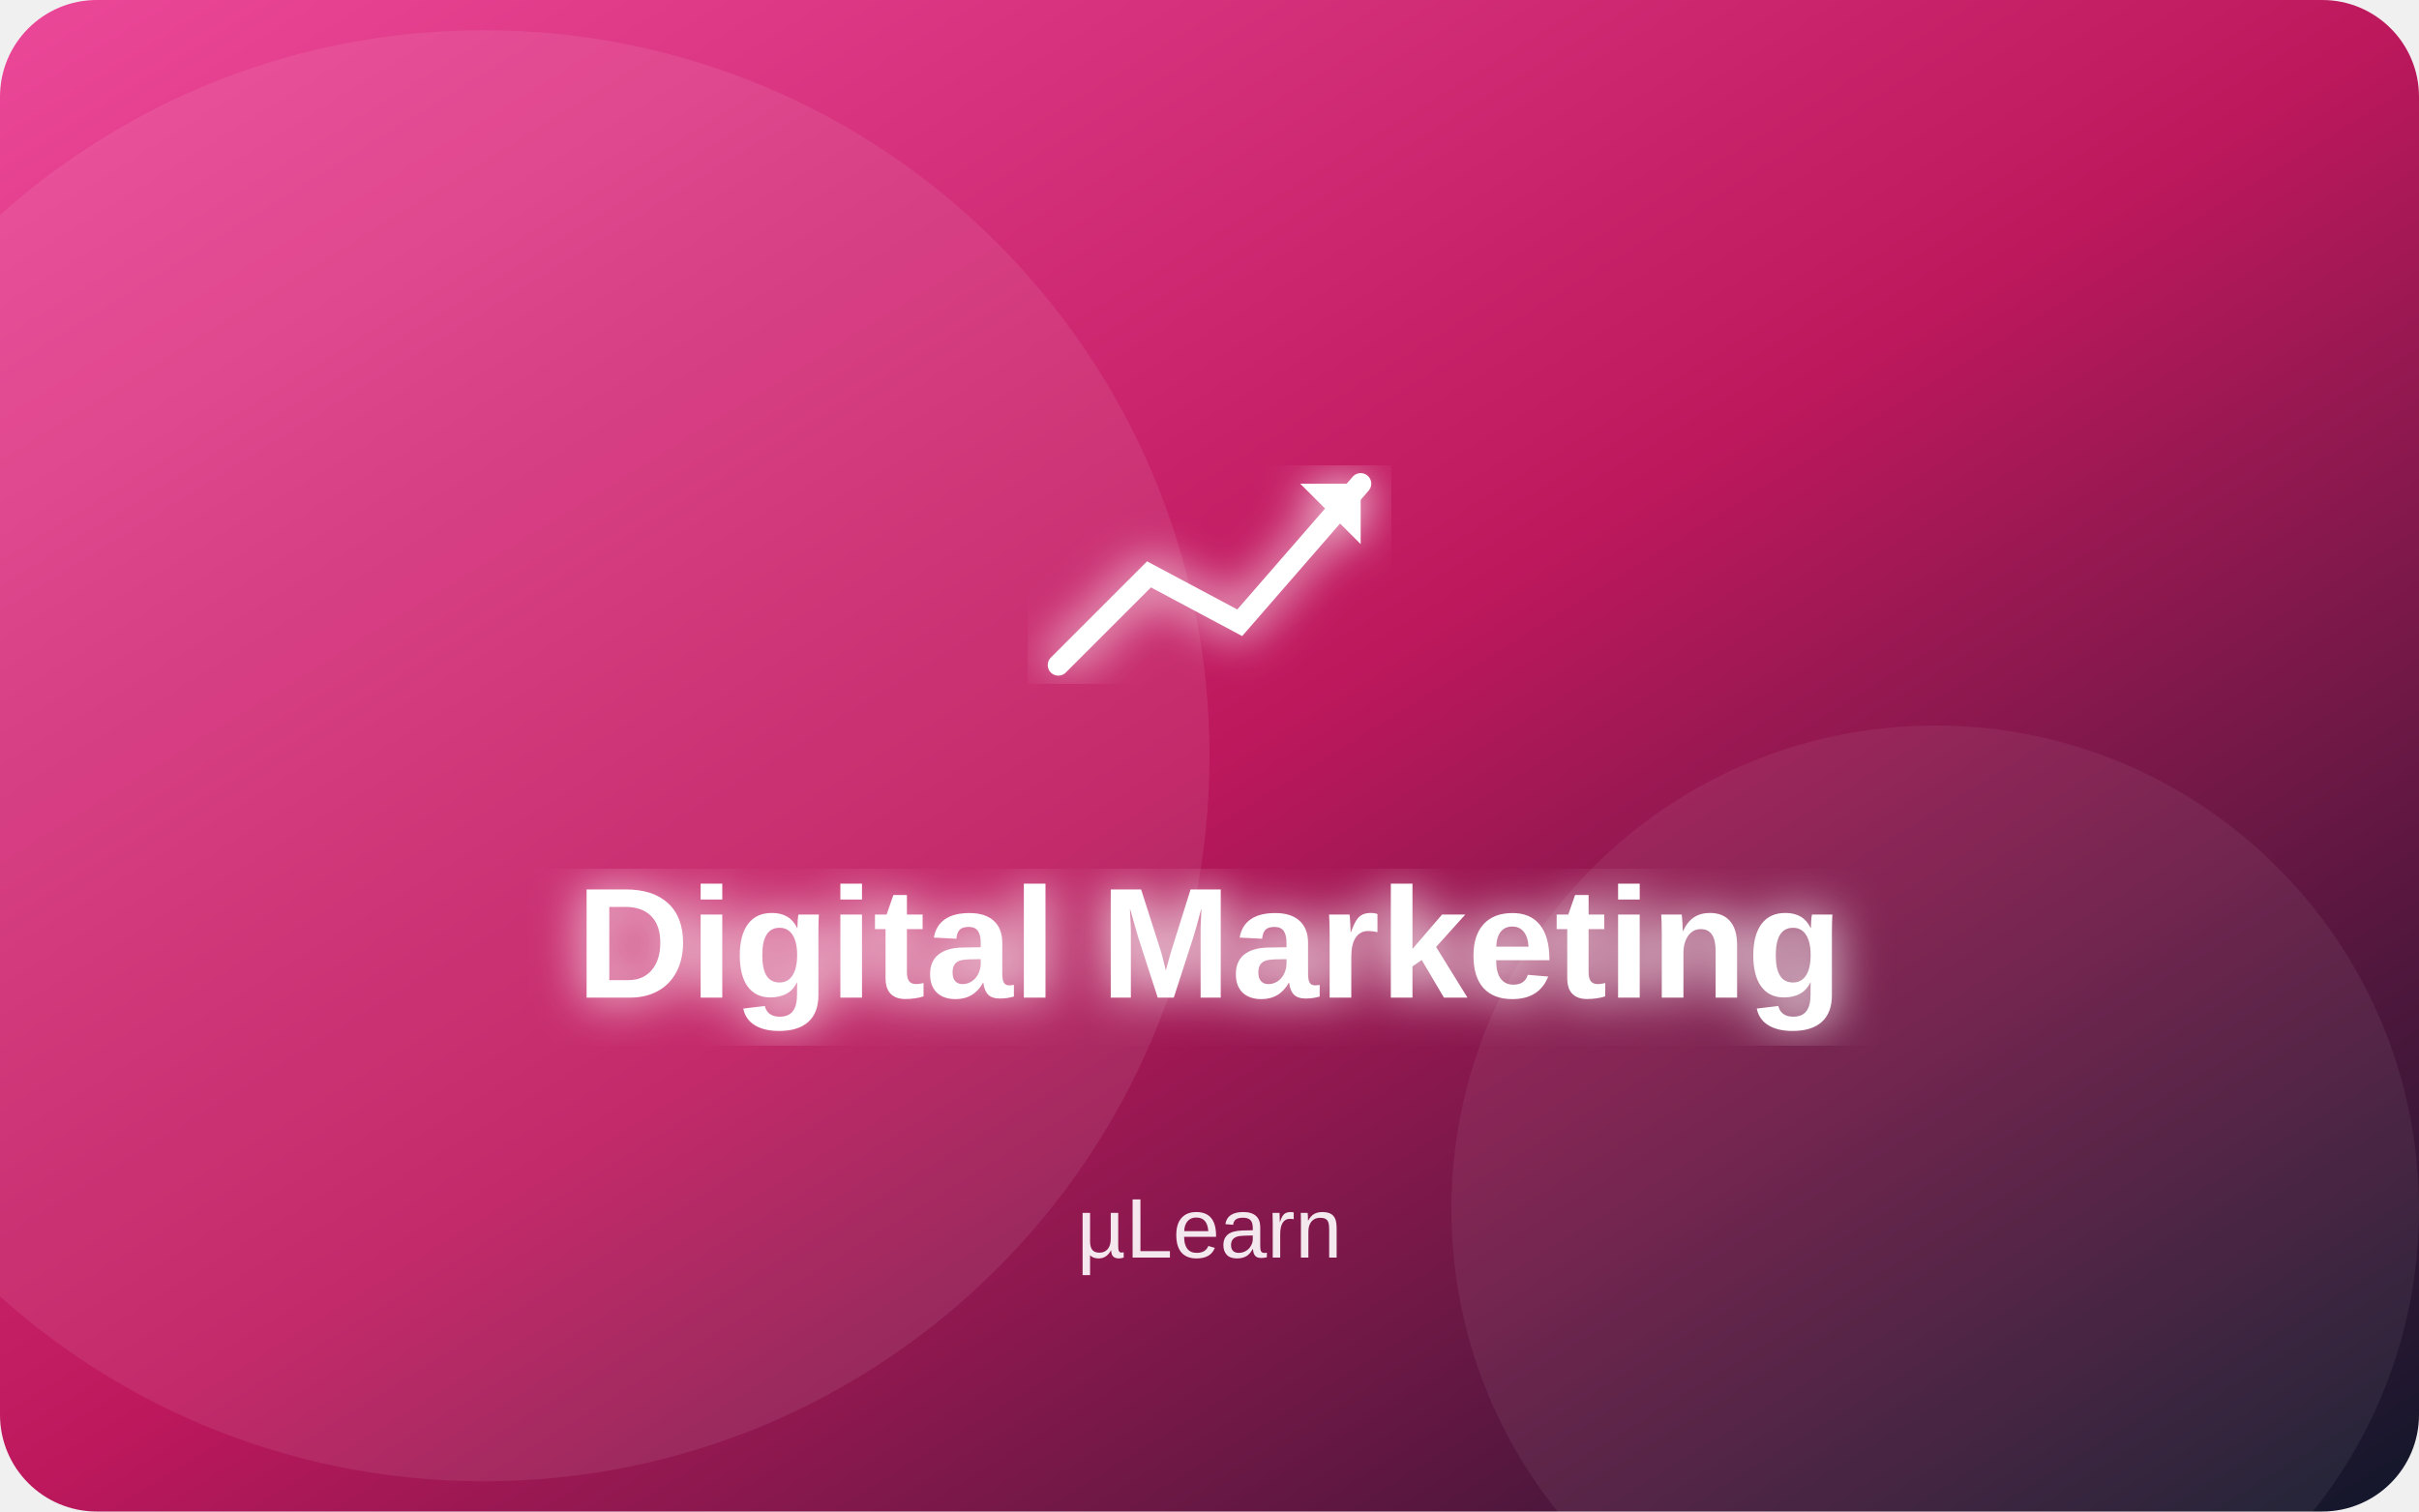
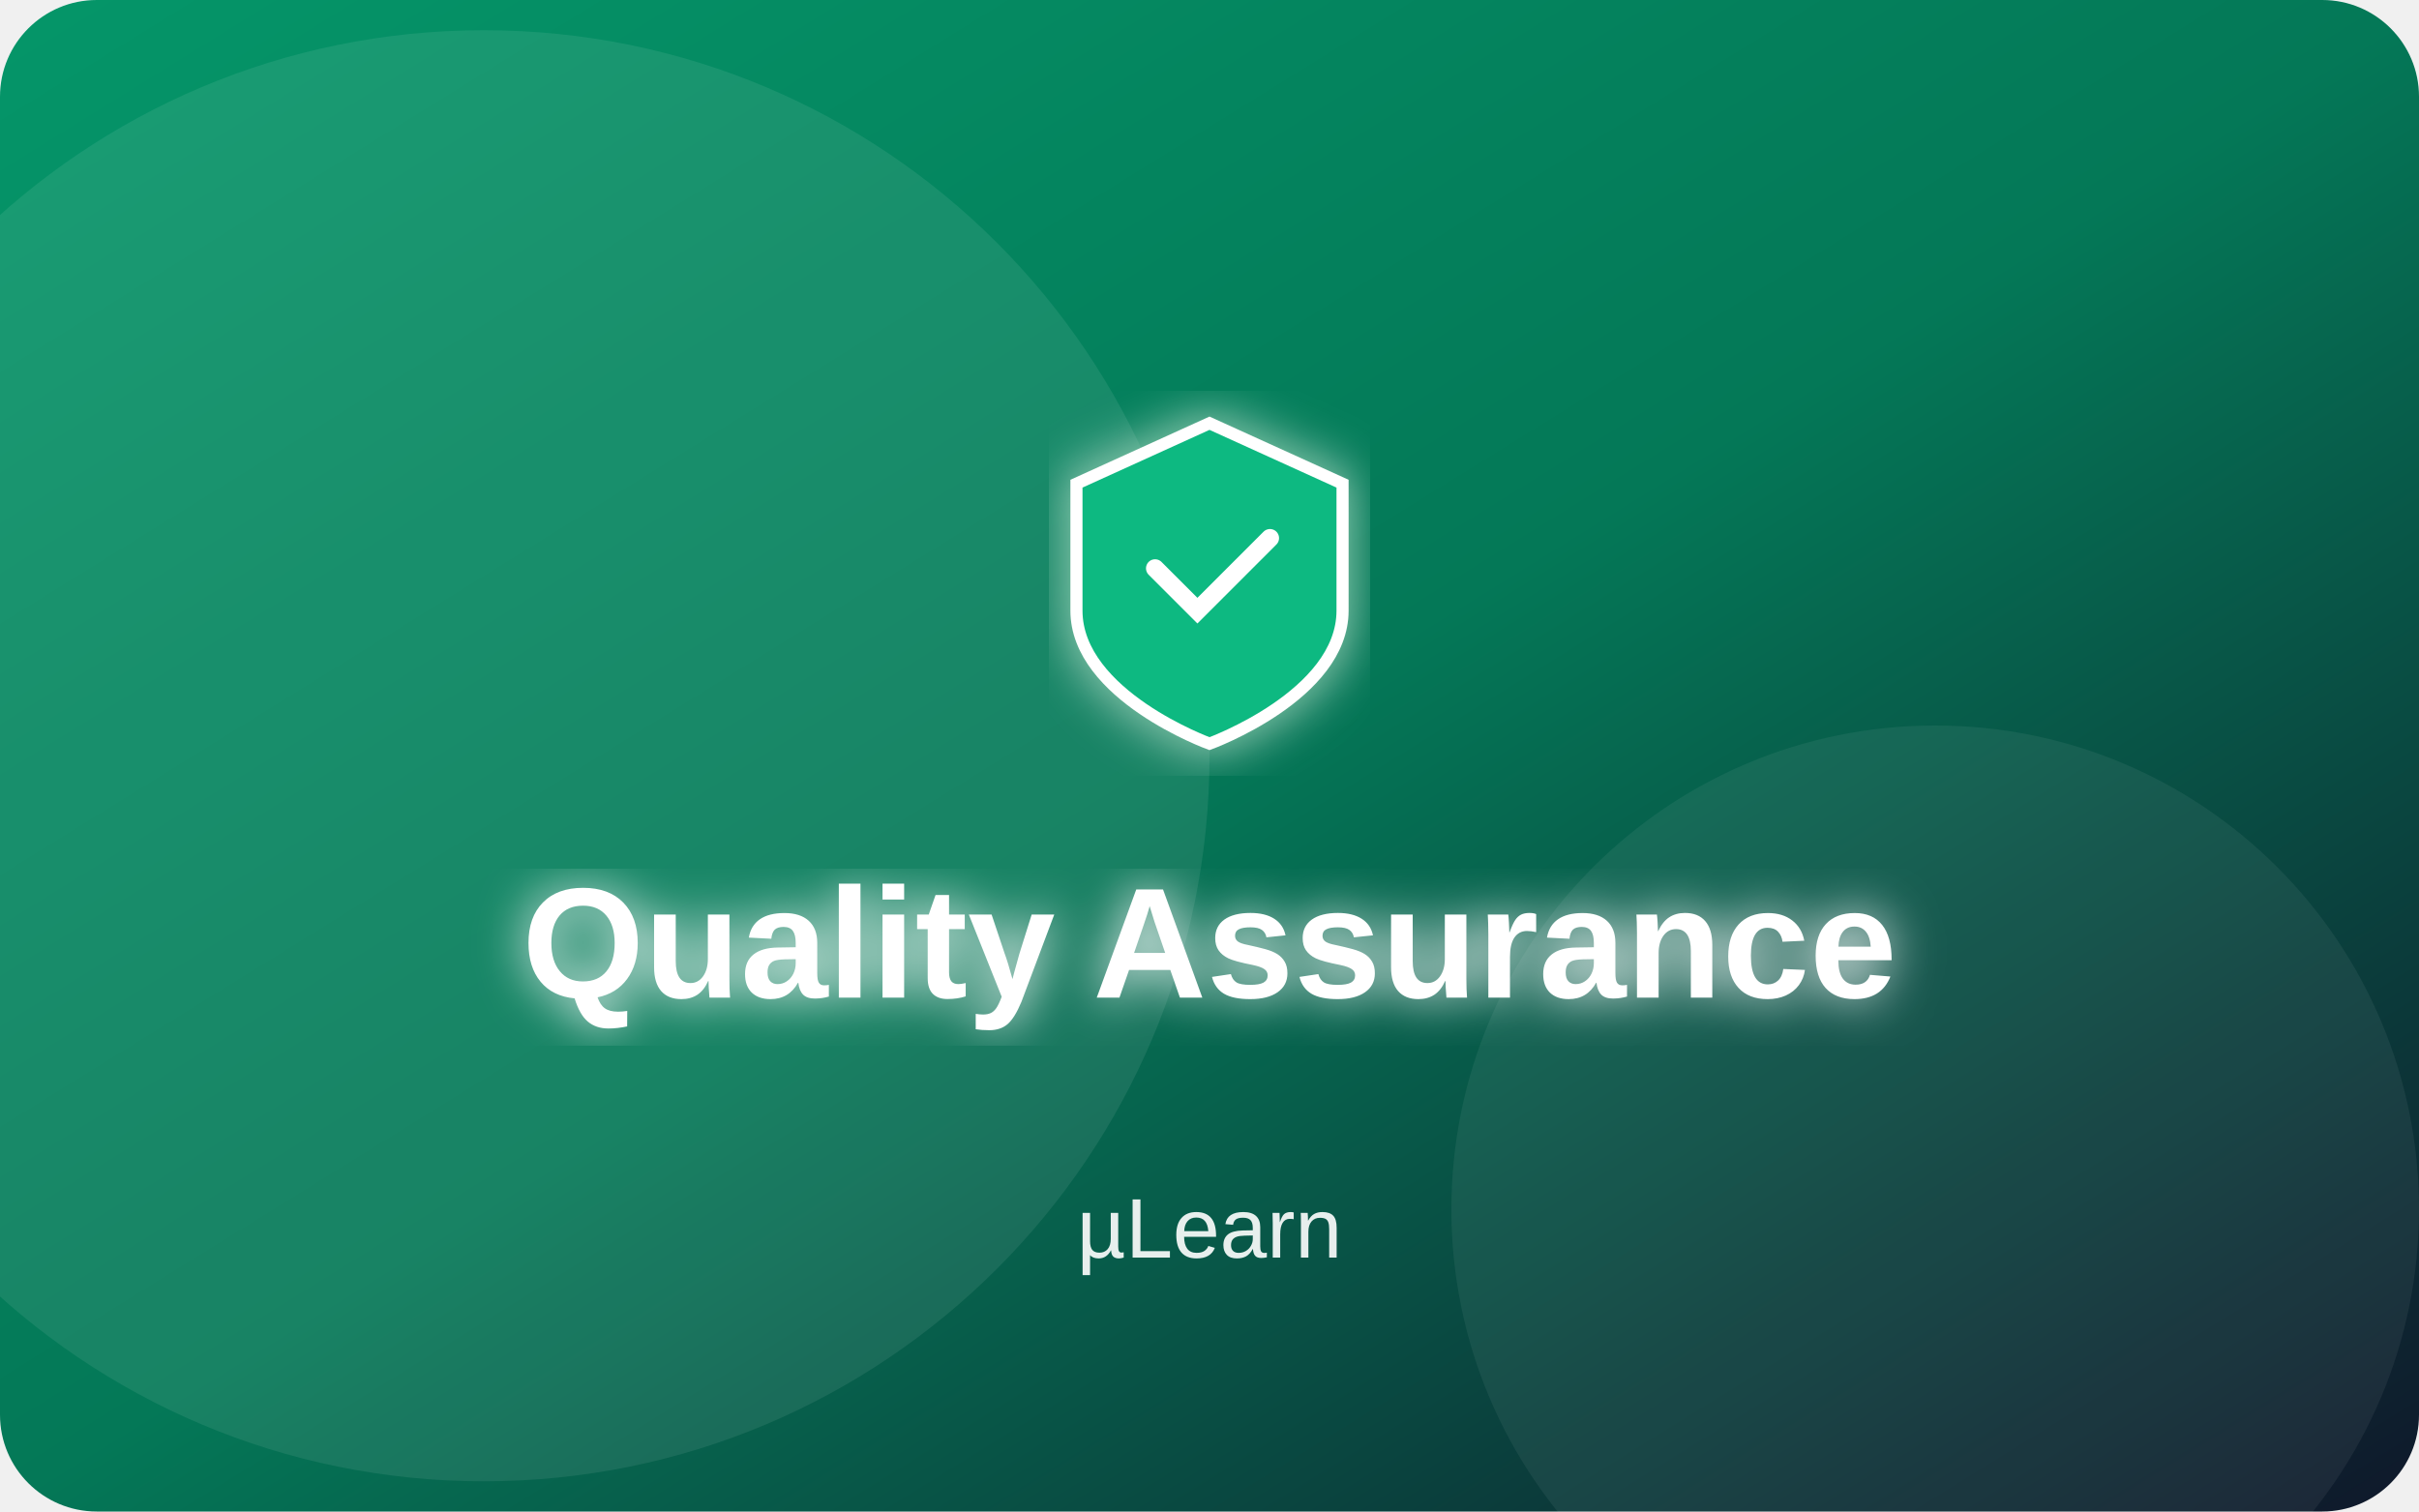
<svg xmlns="http://www.w3.org/2000/svg" width="400" height="250" viewBox="0 0 400 250">
  <defs>
-     <linearGradient id="marketingGrad" x1="0%" y1="0%" x2="100%" y2="100%">
-       <stop offset="0%" style="stop-color:#ec4899;stop-opacity:1" />
-       <stop offset="50%" style="stop-color:#be185d;stop-opacity:1" />
+     <linearGradient id="qaGrad" x1="0%" y1="0%" x2="100%" y2="100%">
+       <stop offset="0%" style="stop-color:#059669;stop-opacity:1" />
+       <stop offset="50%" style="stop-color:#047857;stop-opacity:1" />
      <stop offset="100%" style="stop-color:#0f172a;stop-opacity:1" />
    </linearGradient>
    <filter id="glow">
      <feGaussianBlur stdDeviation="4" result="coloredBlur" />
      <feMerge>
        <feMergeNode in="coloredBlur" />
        <feMergeNode in="SourceGraphic" />
      </feMerge>
    </filter>
  </defs>
-   <rect width="400" height="250" fill="url(#marketingGrad)" rx="16" />
+   <rect width="400" height="250" fill="url(#qaGrad)" rx="16" />
  <circle cx="80" cy="125" r="120" fill="rgba(255,255,255,0.08)" />
  <circle cx="320" cy="200" r="80" fill="rgba(255,255,255,0.06)" />
  <g transform="translate(200, 95)" filter="url(#glow)">
-     <path d="M-25,15 L-10,0 L5,8 L25,-15" stroke="white" stroke-width="3.5" fill="none" stroke-linecap="round" />
-     <polygon points="25,-15 15,-15 25,-5" fill="white" />
+     <path d="M0,-25 L22,-15 L22,6 C22,20 0,28 0,28 C0,28 -22,20 -22,6 L-22,-15 Z" fill="#10b981" stroke="white" stroke-width="2" />
+     <path d="M-9,-1 L-2,6 L10,-6" stroke="white" stroke-width="3" fill="none" stroke-linecap="round" />
  </g>
-   <text x="200" y="165" font-family="Arial, sans-serif" font-size="26" font-weight="700" fill="white" text-anchor="middle" filter="url(#glow)">Digital Marketing</text>
+   <text x="200" y="165" font-family="Arial, sans-serif" font-size="26" font-weight="700" fill="white" text-anchor="middle" filter="url(#glow)">Quality Assurance</text>
  <text x="200" y="208" font-family="Arial, sans-serif" font-size="14" font-weight="500" fill="rgba(255,255,255,0.9)" text-anchor="middle">µLearn</text>
</svg>
